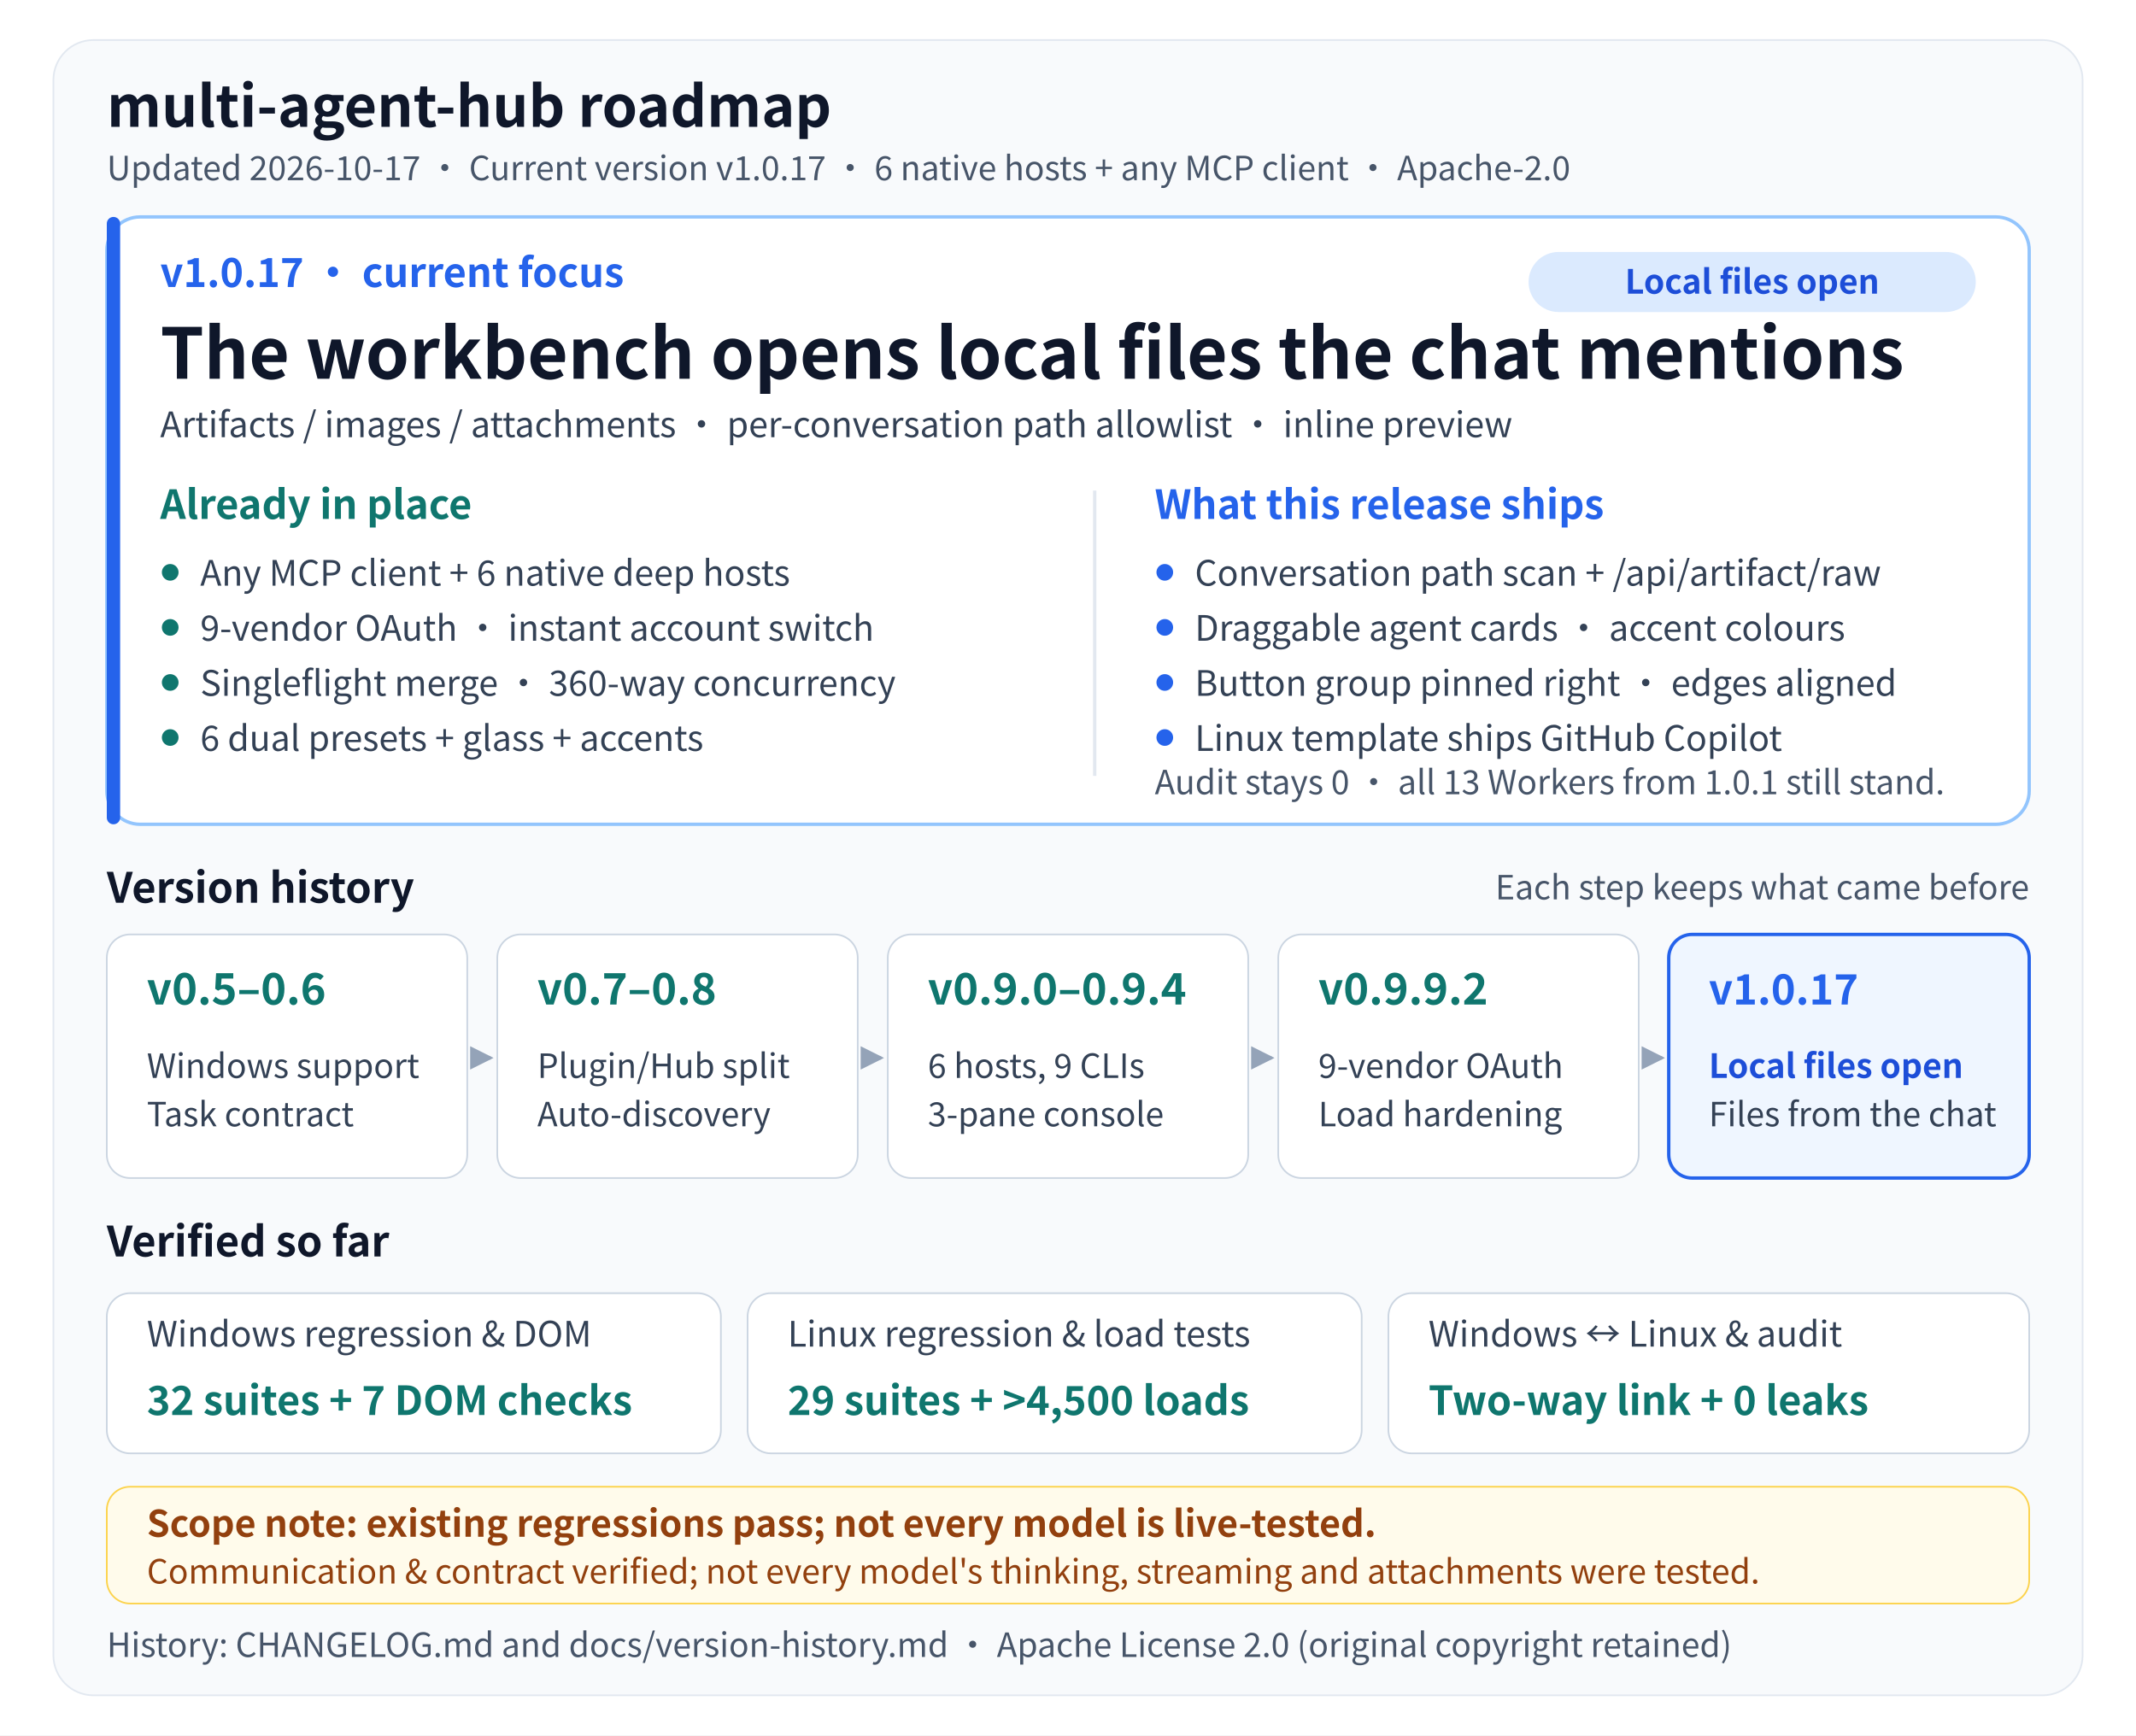
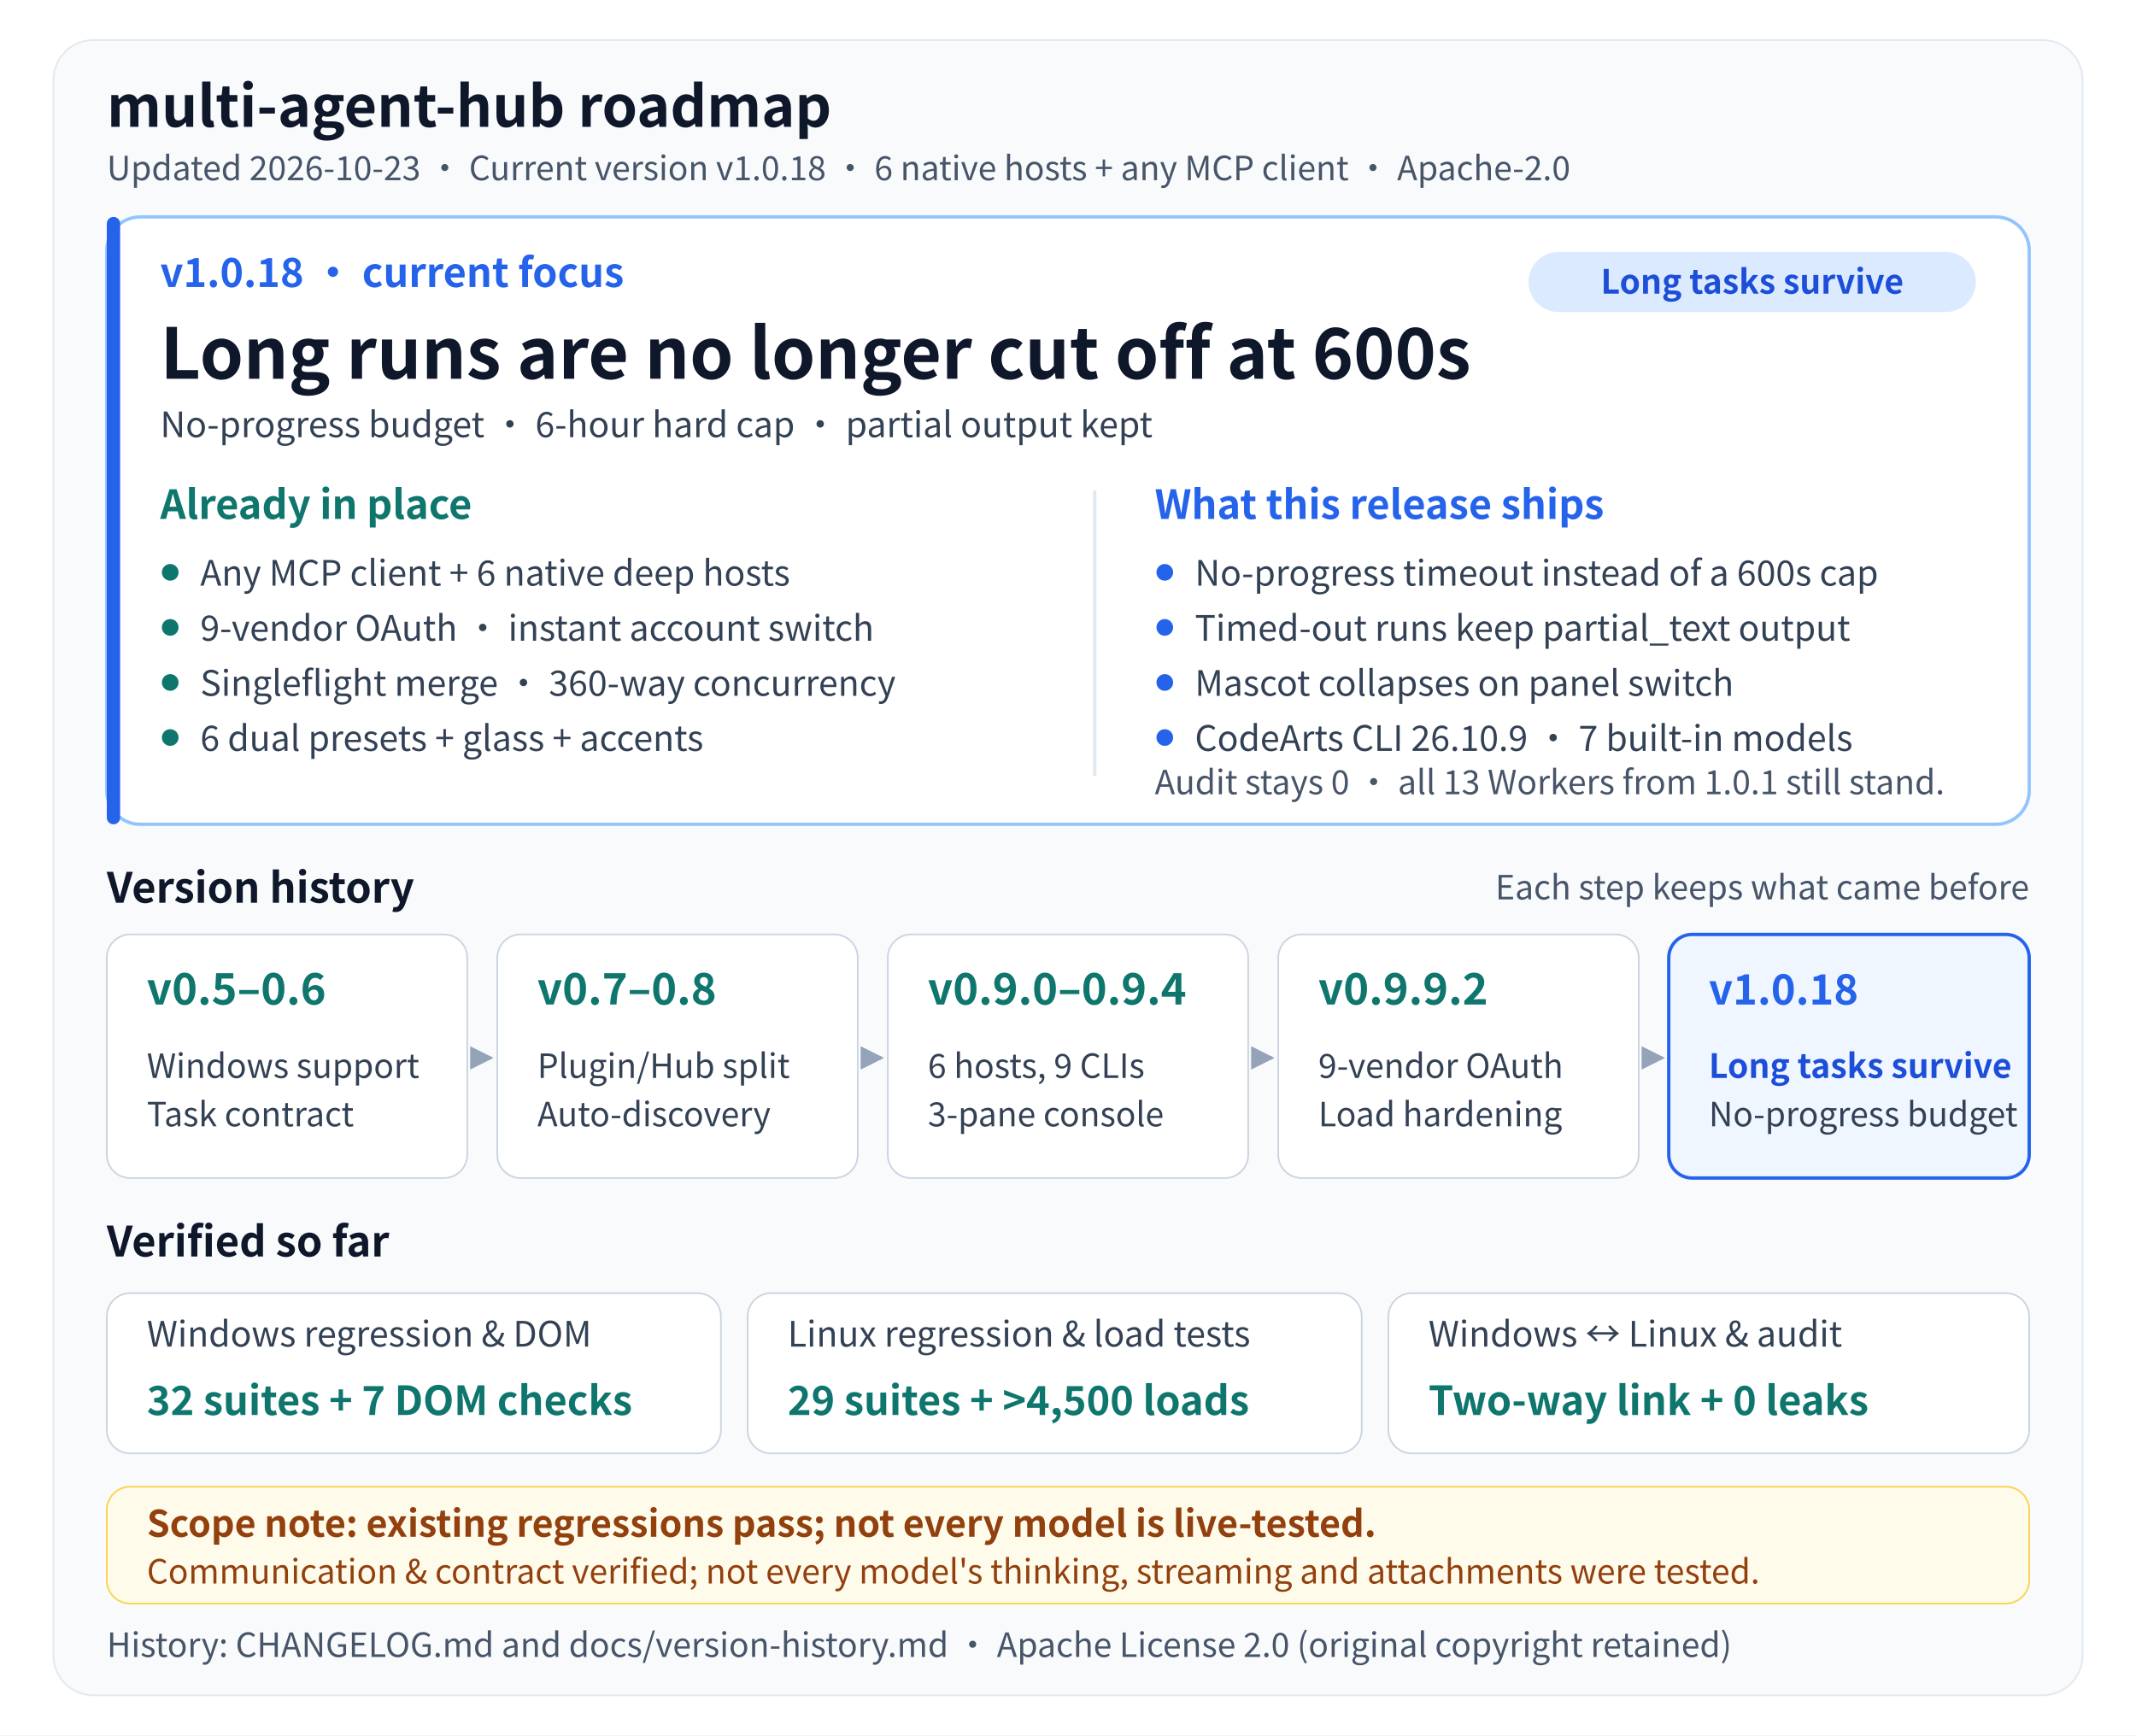
<svg xmlns="http://www.w3.org/2000/svg" width="1280" height="1040" viewBox="0 0 1280 1040" role="img" aria-labelledby="roadmap-title roadmap-desc" font-family="Microsoft YaHei, Noto Sans CJK SC, Segoe UI, sans-serif">
  <defs>
    <style>
      .title { font-size:34px; font-weight:700; fill:#0f172a; }
      .meta { font-size:20px; fill:#475569; }
      .focus { font-size:42px; font-weight:700; fill:#0f172a; }
      .lead { font-size:21px; fill:#334155; }
      .section { font-size:25px; font-weight:700; fill:#0f172a; }
      .body { font-size:21px; fill:#334155; }
      .version { font-size:26px; font-weight:700; fill:#0f766e; }
      .stage { font-size:20px; fill:#334155; }
      .stat { font-size:24px; font-weight:700; fill:#0f766e; }
      .note { font-size:20px; fill:#475569; }
    </style>
    <marker id="timeline-arrow" viewBox="0 0 8 8" refX="7" refY="4" markerWidth="7" markerHeight="7" orient="auto">
      <path d="M 0 0 L 8 4 L 0 8 Z" fill="#94a3b8" />
    </marker>
  </defs>
  <rect width="1280" height="1040" fill="#ffffff" />
  <rect x="32" y="24" width="1216" height="992" rx="24" fill="#f8fafc" stroke="#e2e8f0" />
  <text x="64" y="76" class="title">multi-agent-hub roadmap</text>
-   <text x="64" y="108" class="meta">Updated 2026-10-17 · Current version v1.0.17 · 6 native hosts + any MCP client · Apache-2.0</text>
+   <text x="64" y="108" class="meta">Updated 2026-10-23 · Current version v1.0.18 · 6 native hosts + any MCP client · Apache-2.0</text>
  <g id="current-focus">
    <rect x="64" y="130" width="1152" height="364" rx="20" fill="#ffffff" stroke="#93c5fd" stroke-width="2" />
    <rect x="64" y="130" width="8" height="364" rx="4" fill="#2563eb" />
-     <text x="96" y="172" font-size="24" font-weight="700" fill="#2563eb">v1.0.17 · current focus</text>
+     <text x="96" y="172" font-size="24" font-weight="700" fill="#2563eb">v1.0.18 · current focus</text>
    <rect x="916" y="151" width="268" height="36" rx="18" fill="#dbeafe" />
-     <text x="1050" y="176" text-anchor="middle" font-size="20" font-weight="700" fill="#1d4ed8">Local files open</text>
-     <text x="96" y="227" class="focus">The workbench opens local files the chat mentions</text>
-     <text x="96" y="262" class="lead">Artifacts / images / attachments · per-conversation path allowlist · inline preview</text>
+     <text x="1050" y="176" text-anchor="middle" font-size="20" font-weight="700" fill="#1d4ed8">Long tasks survive</text>
+     <text x="96" y="227" class="focus">Long runs are no longer cut off at 600s</text>
+     <text x="96" y="262" class="lead">No-progress budget · 6-hour hard cap · partial output kept</text>
    <line x1="656" y1="294" x2="656" y2="465" stroke="#e2e8f0" stroke-width="2" />
    <text x="96" y="311" font-size="24" font-weight="700" fill="#0f766e">Already in place</text>
    <circle cx="102" cy="343" r="5" fill="#0f766e" />
    <text x="120" y="351" class="body">Any MCP client + 6 native deep hosts</text>
    <circle cx="102" cy="376" r="5" fill="#0f766e" />
    <text x="120" y="384" class="body">9-vendor OAuth · instant account switch</text>
    <circle cx="102" cy="409" r="5" fill="#0f766e" />
    <text x="120" y="417" class="body">Singleflight merge · 360-way concurrency</text>
    <circle cx="102" cy="442" r="5" fill="#0f766e" />
    <text x="120" y="450" class="body">6 dual presets + glass + accents</text>
    <text x="692" y="311" font-size="24" font-weight="700" fill="#2563eb">What this release ships</text>
    <circle cx="698" cy="343" r="5" fill="#2563eb" />
-     <text x="716" y="351" class="body">Conversation path scan + /api/artifact/raw</text>
+     <text x="716" y="351" class="body">No-progress timeout instead of a 600s cap</text>
    <circle cx="698" cy="376" r="5" fill="#2563eb" />
-     <text x="716" y="384" class="body">Draggable agent cards · accent colours</text>
+     <text x="716" y="384" class="body">Timed-out runs keep partial_text output</text>
    <circle cx="698" cy="409" r="5" fill="#2563eb" />
-     <text x="716" y="417" class="body">Button group pinned right · edges aligned</text>
+     <text x="716" y="417" class="body">Mascot collapses on panel switch</text>
    <circle cx="698" cy="442" r="5" fill="#2563eb" />
-     <text x="716" y="450" class="body">Linux template ships GitHub Copilot</text>
+     <text x="716" y="450" class="body">CodeArts CLI 26.10.9 · 7 built-in models</text>
    <text x="692" y="476" class="note">Audit stays 0 · all 13 Workers from 1.0.1 still stand.</text>
  </g>
  <text x="64" y="541" class="section">Version history</text>
  <text x="1216" y="539" text-anchor="end" class="note">Each step keeps what came before</text>
  <g id="version-timeline">
    <rect x="64" y="560" width="216" height="146" rx="14" fill="#ffffff" stroke="#cbd5e1" />
    <text x="88" y="602" class="version">v0.5–0.6</text>
    <text x="88" y="646" class="stage">Windows support</text>
    <text x="88" y="675" class="stage">Task contract</text>
    <line x1="284" y1="634" x2="294" y2="634" stroke="#94a3b8" stroke-width="2" marker-end="url(#timeline-arrow)" />
    <rect x="298" y="560" width="216" height="146" rx="14" fill="#ffffff" stroke="#cbd5e1" />
    <text x="322" y="602" class="version">v0.7–0.8</text>
    <text x="322" y="646" class="stage">Plugin/Hub split</text>
    <text x="322" y="675" class="stage">Auto-discovery</text>
    <line x1="518" y1="634" x2="528" y2="634" stroke="#94a3b8" stroke-width="2" marker-end="url(#timeline-arrow)" />
    <rect x="532" y="560" width="216" height="146" rx="14" fill="#ffffff" stroke="#cbd5e1" />
    <text x="556" y="602" class="version">v0.9.0–0.9.4</text>
    <text x="556" y="646" class="stage">6 hosts, 9 CLIs</text>
    <text x="556" y="675" class="stage">3-pane console</text>
    <line x1="752" y1="634" x2="762" y2="634" stroke="#94a3b8" stroke-width="2" marker-end="url(#timeline-arrow)" />
    <rect x="766" y="560" width="216" height="146" rx="14" fill="#ffffff" stroke="#cbd5e1" />
    <text x="790" y="602" class="version">v0.9.9.2</text>
    <text x="790" y="646" class="stage">9-vendor OAuth</text>
    <text x="790" y="675" class="stage">Load hardening</text>
    <line x1="986" y1="634" x2="996" y2="634" stroke="#94a3b8" stroke-width="2" marker-end="url(#timeline-arrow)" />
    <rect x="1000" y="560" width="216" height="146" rx="14" fill="#eff6ff" stroke="#2563eb" stroke-width="2" />
-     <text x="1024" y="602" font-size="25" font-weight="700" fill="#2563eb">v1.0.17</text>
-     <text x="1024" y="646" font-size="20" font-weight="700" fill="#1d4ed8">Local files open</text>
-     <text x="1024" y="675" class="stage">Files from the chat</text>
+     <text x="1024" y="602" font-size="25" font-weight="700" fill="#2563eb">v1.0.18</text>
+     <text x="1024" y="646" font-size="20" font-weight="700" fill="#1d4ed8">Long tasks survive</text>
+     <text x="1024" y="675" class="stage">No-progress budget</text>
  </g>
  <text x="64" y="753" class="section">Verified so far</text>
  <g id="validation-summary">
    <rect x="64" y="775" width="368" height="96" rx="14" fill="#ffffff" stroke="#cbd5e1" />
    <text x="88" y="807" class="body">Windows regression &amp; DOM</text>
    <text x="88" y="848" class="stat">32 suites + 7 DOM checks</text>
    <rect x="448" y="775" width="368" height="96" rx="14" fill="#ffffff" stroke="#cbd5e1" />
    <text x="472" y="807" class="body">Linux regression &amp; load tests</text>
    <text x="472" y="848" class="stat">29 suites + &gt;4,500 loads</text>
    <rect x="832" y="775" width="384" height="96" rx="14" fill="#ffffff" stroke="#cbd5e1" />
    <text x="856" y="807" class="body">Windows ↔ Linux &amp; audit</text>
    <text x="856" y="848" class="stat">Two-way link + 0 leaks</text>
  </g>
  <g id="authentication-boundary">
    <rect x="64" y="891" width="1152" height="70" rx="14" fill="#fffbeb" stroke="#fcd34d" />
    <text x="88" y="921" font-size="22" font-weight="700" fill="#92400e">Scope note: existing regressions pass; not every model is live-tested.</text>
    <text x="88" y="949" font-size="20" fill="#92400e">Communication &amp; contract verified; not every model's thinking, streaming and attachments were tested.</text>
  </g>
  <text x="64" y="993" class="note">History: CHANGELOG.md and docs/version-history.md · Apache License 2.0 (original copyright retained)</text>
</svg>
